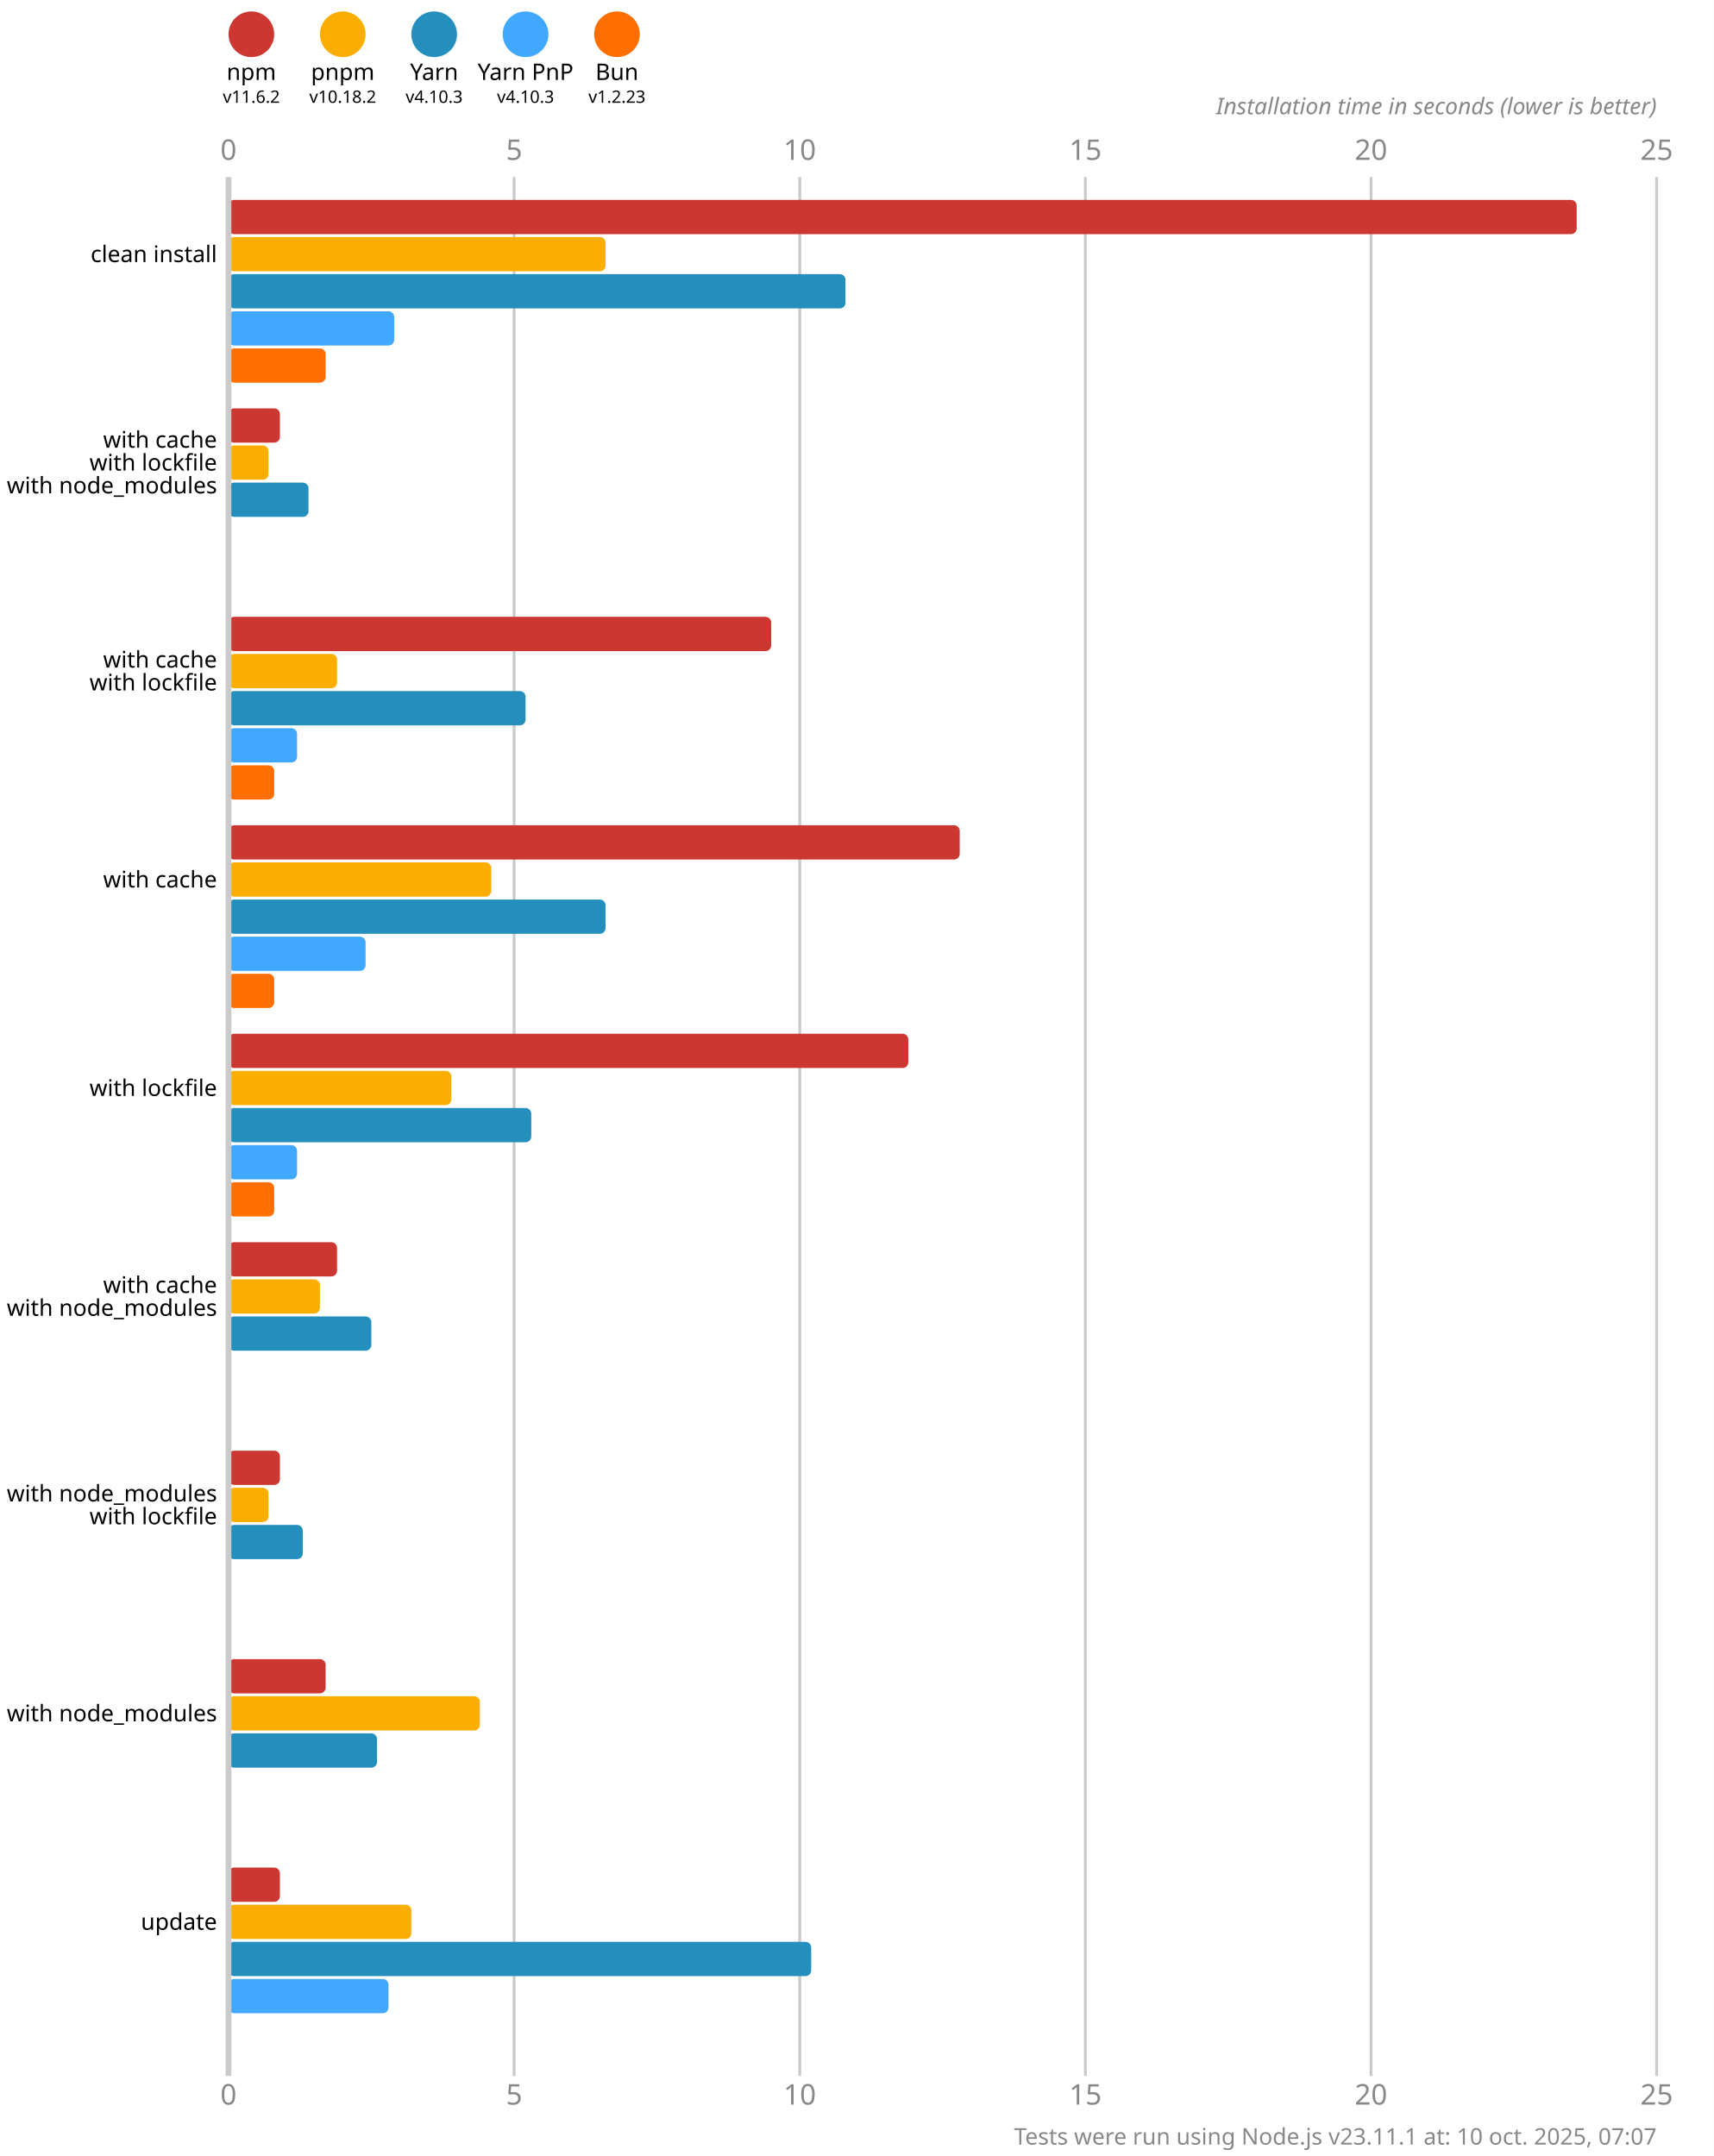
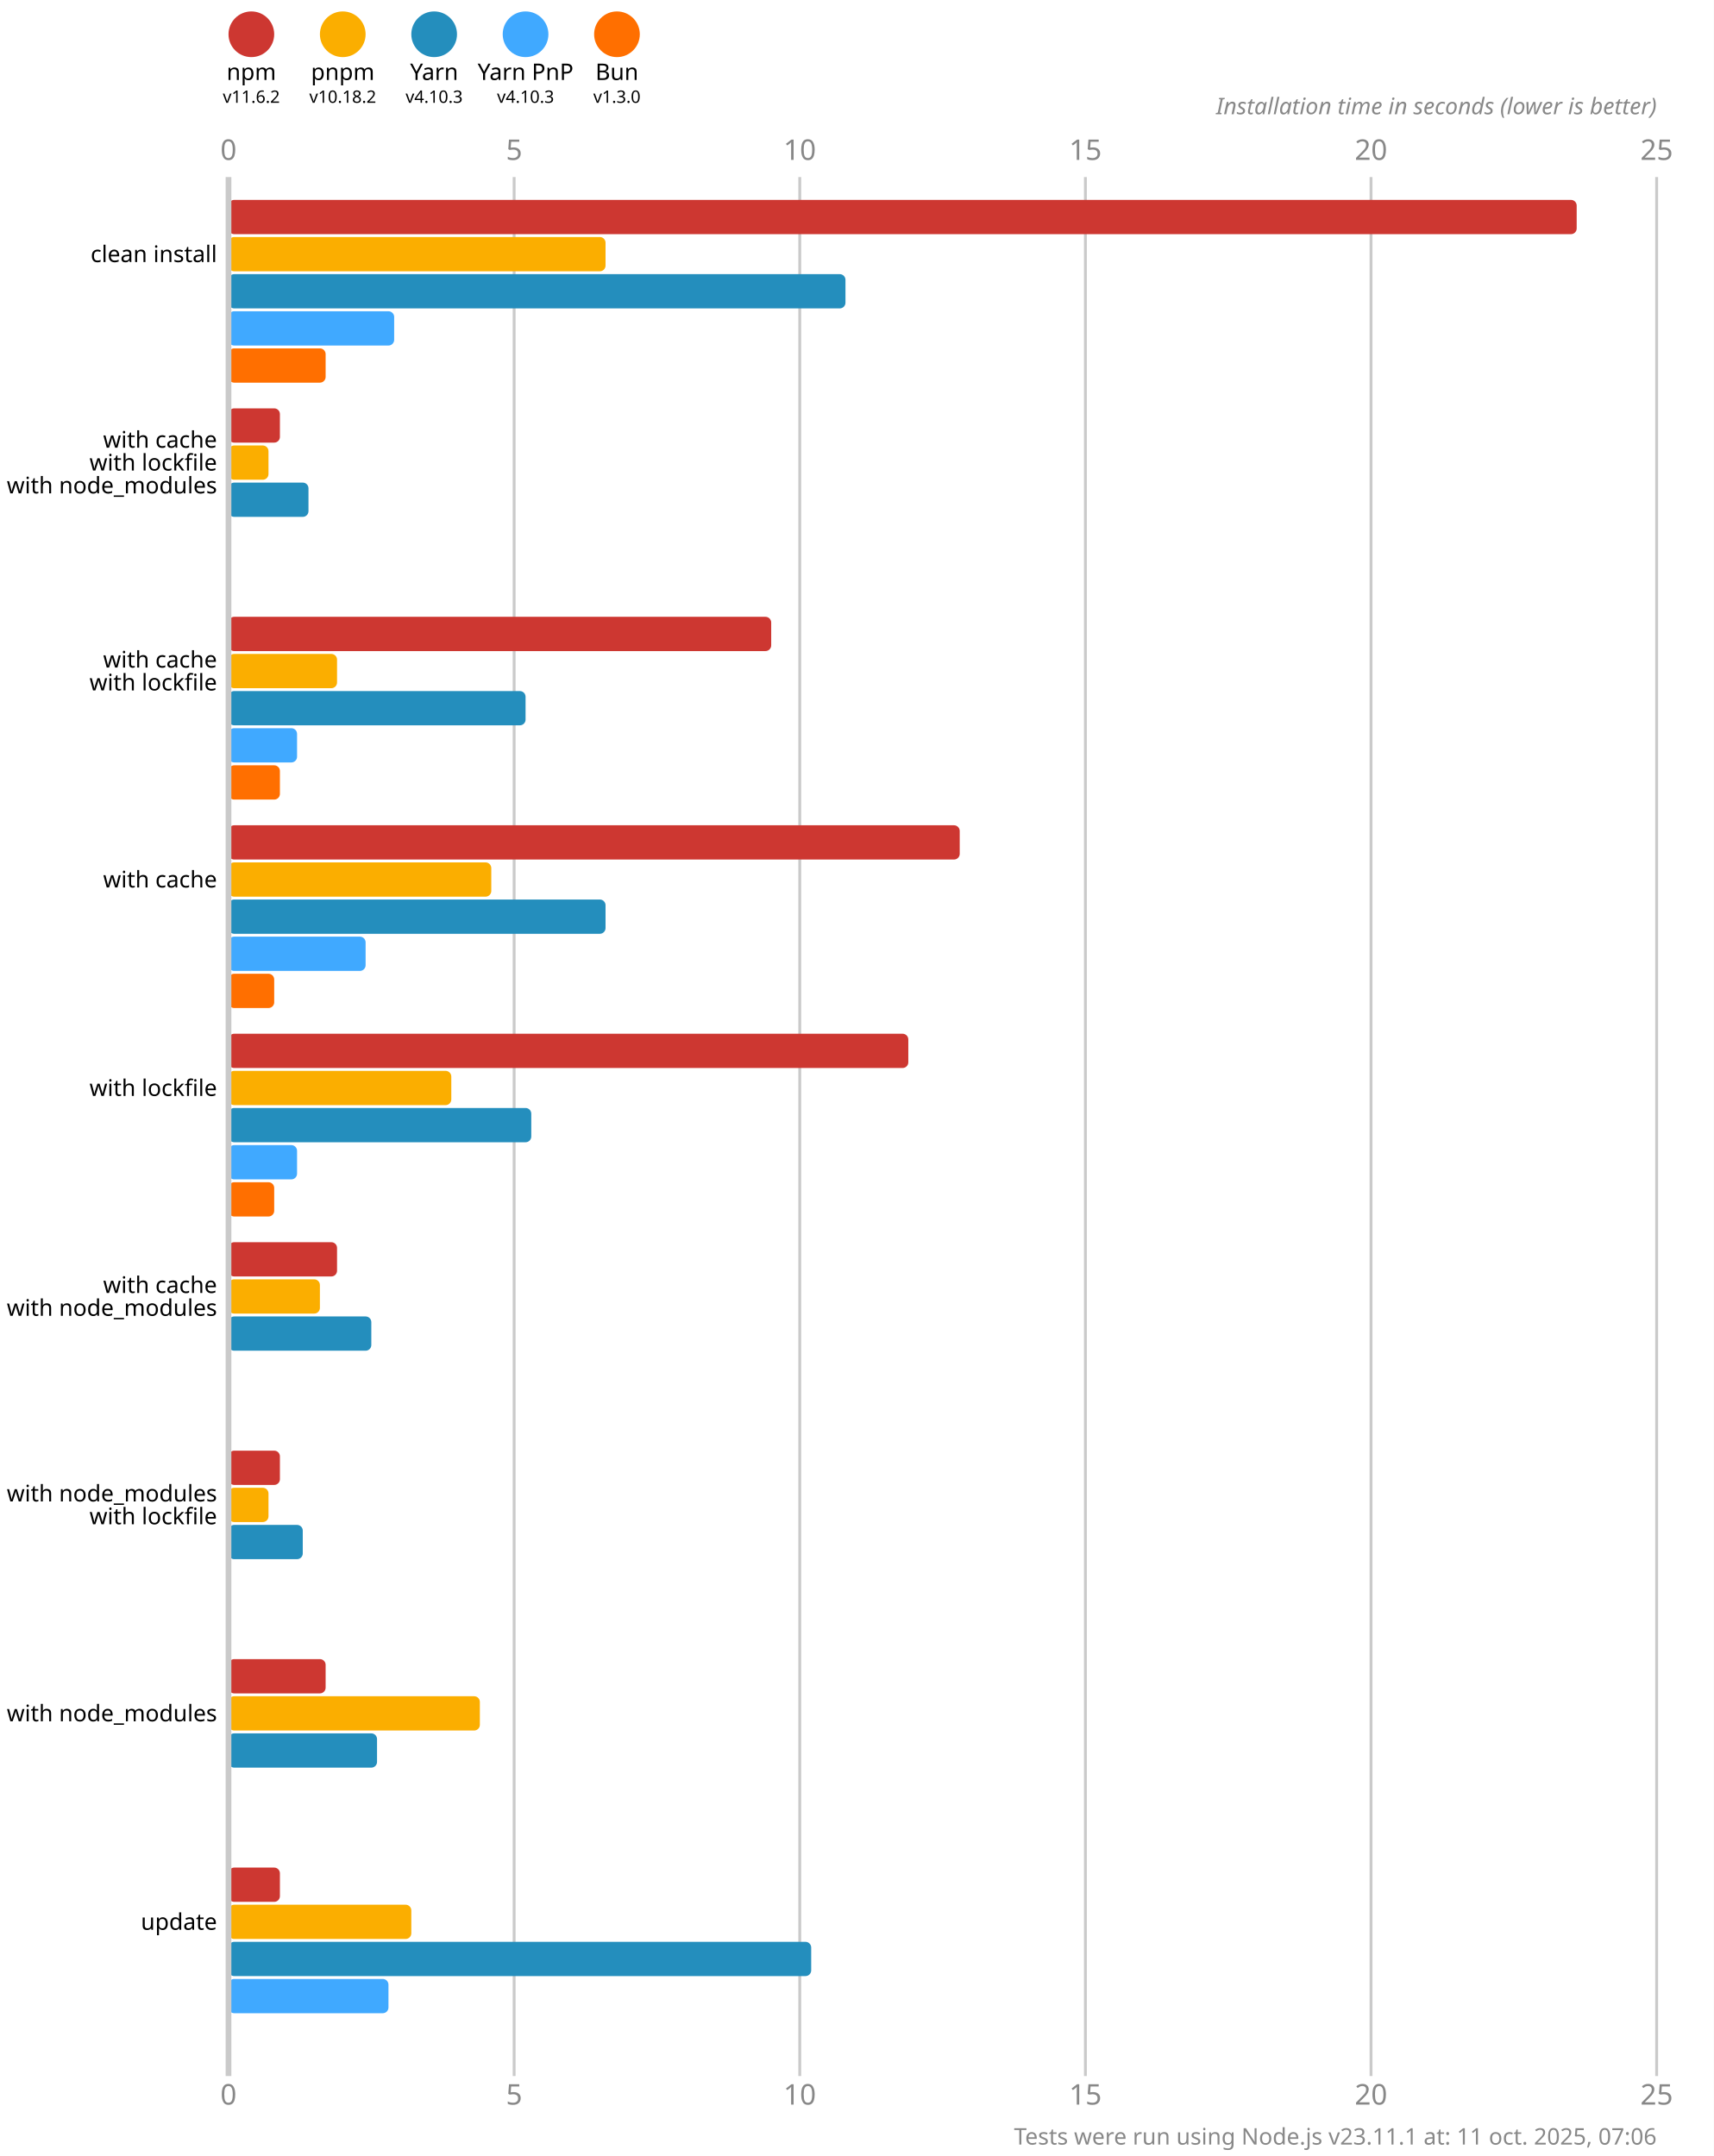
<svg xmlns="http://www.w3.org/2000/svg" version="1.1" viewBox="0 0 300 377.5">
  <style>
    .font { font-family: sans-serif; }
    .s3 { font-size: 3px; }
    .s4 { font-size: 4px; }
    .s5 { font-size: 5px; }
    .line { stroke: #cacaca; }
    .width { stroke-width: 0.5; }
    .text { fill: #888; }
  </style>
  <rect x="0" y="0" width="300" height="377.5" fill="#fff" />
  <circle cx="44" cy="6" r="4" fill="#cd3731" />
  <text x="44" y="14" class="font s4" text-anchor="middle">npm</text>
  <text x="44" y="18" class="font s3" text-anchor="middle">v11.6.2</text>
  <circle cx="60" cy="6" r="4" fill="#fbae00" />
  <text x="60" y="14" class="font s4" text-anchor="middle">pnpm</text>
  <text x="60" y="18" class="font s3" text-anchor="middle">v10.18.2</text>
  <circle cx="76" cy="6" r="4" fill="#248ebd" />
  <text x="76" y="14" class="font s4" text-anchor="middle">Yarn</text>
  <text x="76" y="18" class="font s3" text-anchor="middle">v4.10.3</text>
  <circle cx="92" cy="6" r="4" fill="#40a9ff" />
  <text x="92" y="14" class="font s4" text-anchor="middle">Yarn PnP</text>
  <text x="92" y="18" class="font s3" text-anchor="middle">v4.10.3</text>
  <circle cx="108" cy="6" r="4" fill="#ff6f00" />
  <text x="108" y="14" class="font s4" text-anchor="middle">Bun</text>
-   <text x="108" y="18" class="font s3" text-anchor="middle">v1.2.23</text>
+   <text x="108" y="18" class="font s3" text-anchor="middle">v1.3.0</text>
  <text x="40" y="28" class="font s5 text" text-anchor="middle">0</text>
  <text x="40" y="368.5" class="font s5 text" text-anchor="middle">0</text>
  <line x1="90" y1="31" x2="90" y2="363.5" class="line width" />
  <text x="90" y="28" class="font s5 text" text-anchor="middle">5</text>
  <text x="90" y="368.5" class="font s5 text" text-anchor="middle">5</text>
  <line x1="140" y1="31" x2="140" y2="363.5" class="line width" />
  <text x="140" y="28" class="font s5 text" text-anchor="middle">10</text>
  <text x="140" y="368.5" class="font s5 text" text-anchor="middle">10</text>
  <line x1="190" y1="31" x2="190" y2="363.5" class="line width" />
  <text x="190" y="28" class="font s5 text" text-anchor="middle">15</text>
  <text x="190" y="368.5" class="font s5 text" text-anchor="middle">15</text>
  <line x1="240" y1="31" x2="240" y2="363.5" class="line width" />
  <text x="240" y="28" class="font s5 text" text-anchor="middle">20</text>
  <text x="240" y="368.5" class="font s5 text" text-anchor="middle">20</text>
  <line x1="290" y1="31" x2="290" y2="363.5" class="line width" />
  <text x="290" y="28" class="font s5 text" text-anchor="middle">25</text>
  <text x="290" y="368.5" class="font s5 text" text-anchor="middle">25</text>
  <text x="290" y="20" class="font s4 text" font-style="italic" text-anchor="end">Installation time in seconds (lower is better)</text>
  <rect x="40" y="35" width="236" height="6" fill="#cd3731" rx="1" ry="1" />
  <rect x="40" y="41.5" width="66" height="6" fill="#fbae00" rx="1" ry="1" />
  <rect x="40" y="48" width="108" height="6" fill="#248ebd" rx="1" ry="1" />
  <rect x="40" y="54.5" width="29" height="6" fill="#40a9ff" rx="1" ry="1" />
  <rect x="40" y="61" width="17" height="6" fill="#ff6f00" rx="1" ry="1" />
  <rect x="40" y="71.5" width="9" height="6" fill="#cd3731" rx="1" ry="1" />
  <rect x="40" y="78" width="7" height="6" fill="#fbae00" rx="1" ry="1" />
  <rect x="40" y="84.5" width="14" height="6" fill="#248ebd" rx="1" ry="1" />
  <rect x="40" y="91" width="0" height="6" fill="#40a9ff" rx="1" ry="1" />
  <rect x="40" y="97.5" width="0" height="6" fill="#ff6f00" rx="1" ry="1" />
  <rect x="40" y="108" width="95" height="6" fill="#cd3731" rx="1" ry="1" />
  <rect x="40" y="114.5" width="19" height="6" fill="#fbae00" rx="1" ry="1" />
  <rect x="40" y="121" width="52" height="6" fill="#248ebd" rx="1" ry="1" />
  <rect x="40" y="127.5" width="12" height="6" fill="#40a9ff" rx="1" ry="1" />
-   <rect x="40" y="134" width="8" height="6" fill="#ff6f00" rx="1" ry="1" />
+   <rect x="40" y="134" width="9" height="6" fill="#ff6f00" rx="1" ry="1" />
  <rect x="40" y="144.5" width="128" height="6" fill="#cd3731" rx="1" ry="1" />
  <rect x="40" y="151" width="46" height="6" fill="#fbae00" rx="1" ry="1" />
  <rect x="40" y="157.5" width="66" height="6" fill="#248ebd" rx="1" ry="1" />
  <rect x="40" y="164" width="24" height="6" fill="#40a9ff" rx="1" ry="1" />
  <rect x="40" y="170.5" width="8" height="6" fill="#ff6f00" rx="1" ry="1" />
  <rect x="40" y="181" width="119" height="6" fill="#cd3731" rx="1" ry="1" />
  <rect x="40" y="187.5" width="39" height="6" fill="#fbae00" rx="1" ry="1" />
  <rect x="40" y="194" width="53" height="6" fill="#248ebd" rx="1" ry="1" />
  <rect x="40" y="200.5" width="12" height="6" fill="#40a9ff" rx="1" ry="1" />
  <rect x="40" y="207" width="8" height="6" fill="#ff6f00" rx="1" ry="1" />
  <rect x="40" y="217.5" width="19" height="6" fill="#cd3731" rx="1" ry="1" />
  <rect x="40" y="224" width="16" height="6" fill="#fbae00" rx="1" ry="1" />
  <rect x="40" y="230.5" width="25" height="6" fill="#248ebd" rx="1" ry="1" />
  <rect x="40" y="237" width="0" height="6" fill="#40a9ff" rx="1" ry="1" />
  <rect x="40" y="243.5" width="0" height="6" fill="#ff6f00" rx="1" ry="1" />
  <rect x="40" y="254" width="9" height="6" fill="#cd3731" rx="1" ry="1" />
  <rect x="40" y="260.5" width="7" height="6" fill="#fbae00" rx="1" ry="1" />
  <rect x="40" y="267" width="13" height="6" fill="#248ebd" rx="1" ry="1" />
  <rect x="40" y="273.5" width="0" height="6" fill="#40a9ff" rx="1" ry="1" />
  <rect x="40" y="280" width="0" height="6" fill="#ff6f00" rx="1" ry="1" />
  <rect x="40" y="290.5" width="17" height="6" fill="#cd3731" rx="1" ry="1" />
  <rect x="40" y="297" width="44" height="6" fill="#fbae00" rx="1" ry="1" />
  <rect x="40" y="303.5" width="26" height="6" fill="#248ebd" rx="1" ry="1" />
  <rect x="40" y="310" width="0" height="6" fill="#40a9ff" rx="1" ry="1" />
  <rect x="40" y="316.5" width="0" height="6" fill="#ff6f00" rx="1" ry="1" />
  <rect x="40" y="327" width="9" height="6" fill="#cd3731" rx="1" ry="1" />
  <rect x="40" y="333.5" width="32" height="6" fill="#fbae00" rx="1" ry="1" />
  <rect x="40" y="340" width="102" height="6" fill="#248ebd" rx="1" ry="1" />
  <rect x="40" y="346.5" width="28" height="6" fill="#40a9ff" rx="1" ry="1" />
  <rect x="40" y="353" width="0" height="6" fill="#ff6f00" rx="1" ry="1" />
  <line x1="40" y1="31" x2="40" y2="363.5" class="line" />
  <text x="38" y="44.5" class="font s4" dominant-baseline="middle" text-anchor="end">clean install</text>
  <text x="38" y="77" class="font s4" dominant-baseline="middle" text-anchor="end">with cache</text>
  <text x="38" y="81" class="font s4" dominant-baseline="middle" text-anchor="end">with lockfile</text>
  <text x="38" y="85" class="font s4" dominant-baseline="middle" text-anchor="end">with node_modules</text>
  <text x="38" y="115.5" class="font s4" dominant-baseline="middle" text-anchor="end">with cache</text>
  <text x="38" y="119.5" class="font s4" dominant-baseline="middle" text-anchor="end">with lockfile</text>
  <text x="38" y="154" class="font s4" dominant-baseline="middle" text-anchor="end">with cache</text>
  <text x="38" y="190.5" class="font s4" dominant-baseline="middle" text-anchor="end">with lockfile</text>
  <text x="38" y="225" class="font s4" dominant-baseline="middle" text-anchor="end">with cache</text>
  <text x="38" y="229" class="font s4" dominant-baseline="middle" text-anchor="end">with node_modules</text>
  <text x="38" y="261.5" class="font s4" dominant-baseline="middle" text-anchor="end">with node_modules</text>
  <text x="38" y="265.5" class="font s4" dominant-baseline="middle" text-anchor="end">with lockfile</text>
  <text x="38" y="300" class="font s4" dominant-baseline="middle" text-anchor="end">with node_modules</text>
  <text x="38" y="336.5" class="font s4" dominant-baseline="middle" text-anchor="end">update</text>
-   <text x="290" y="375.5" class="font s4 text" text-anchor="end">Tests were run using Node.js v23.11.1 at: 10 oct. 2025, 07:07</text>
+   <text x="290" y="375.5" class="font s4 text" text-anchor="end">Tests were run using Node.js v23.11.1 at: 11 oct. 2025, 07:06</text>
</svg>
